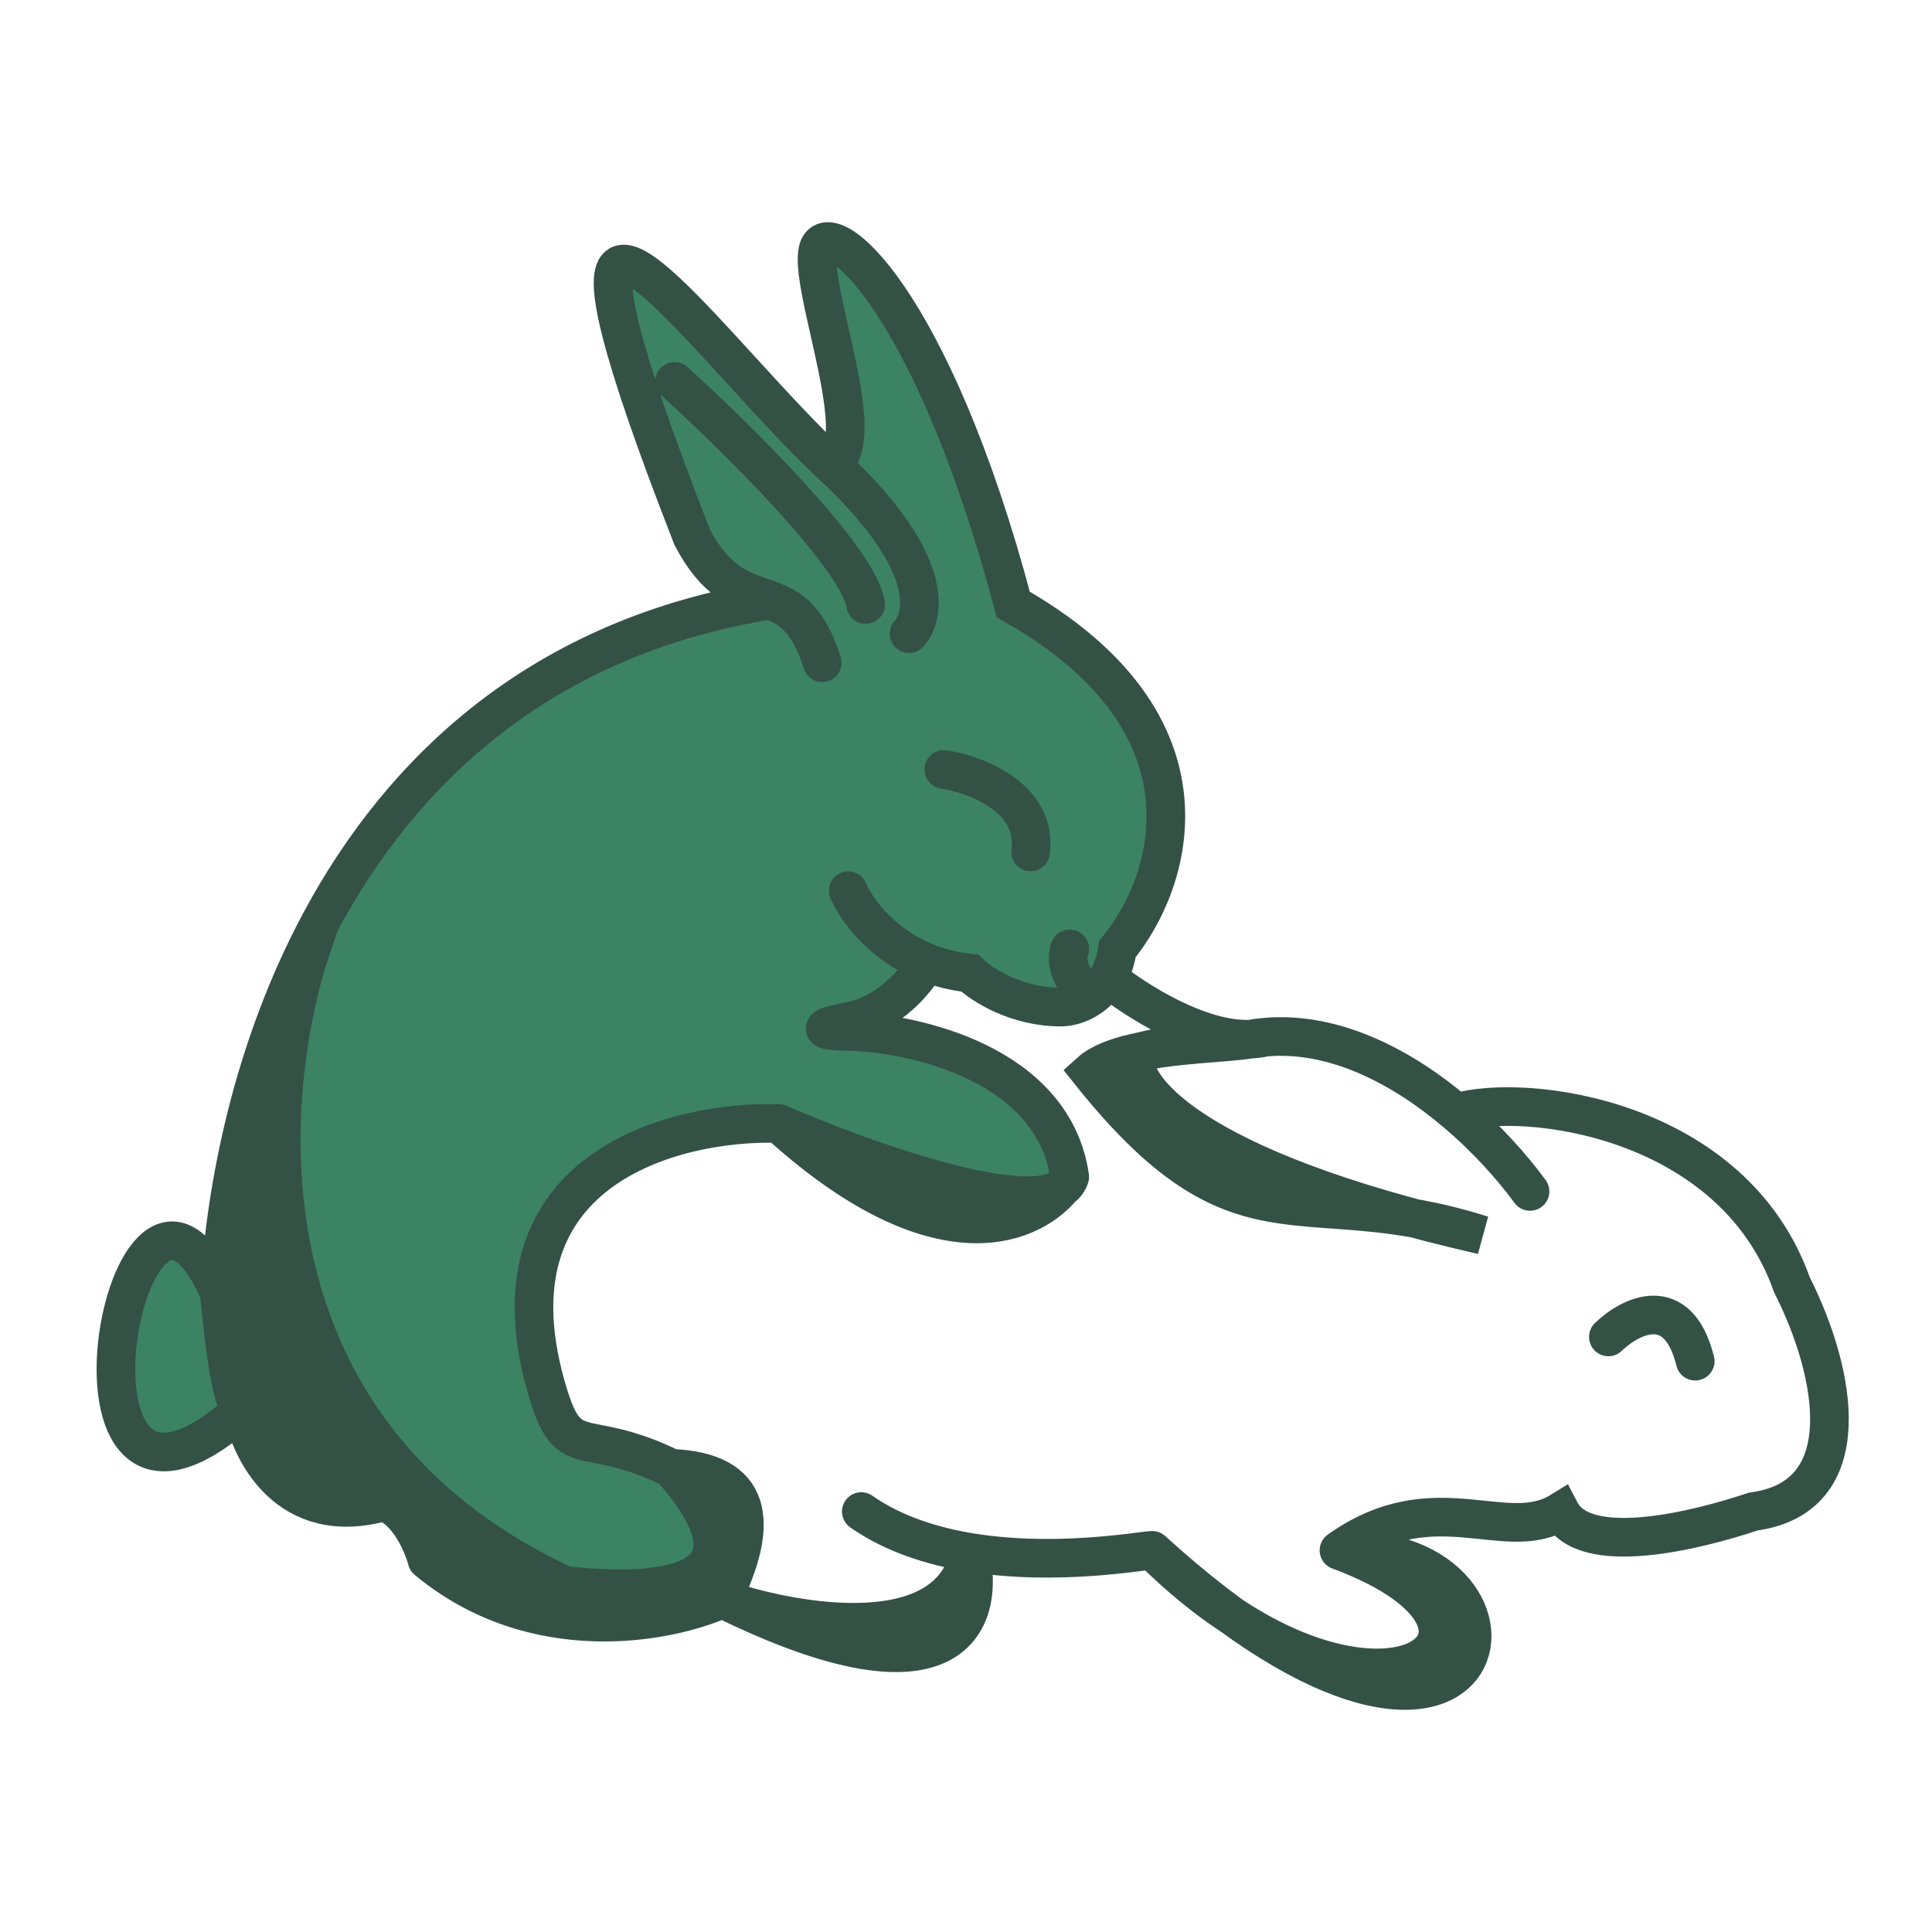
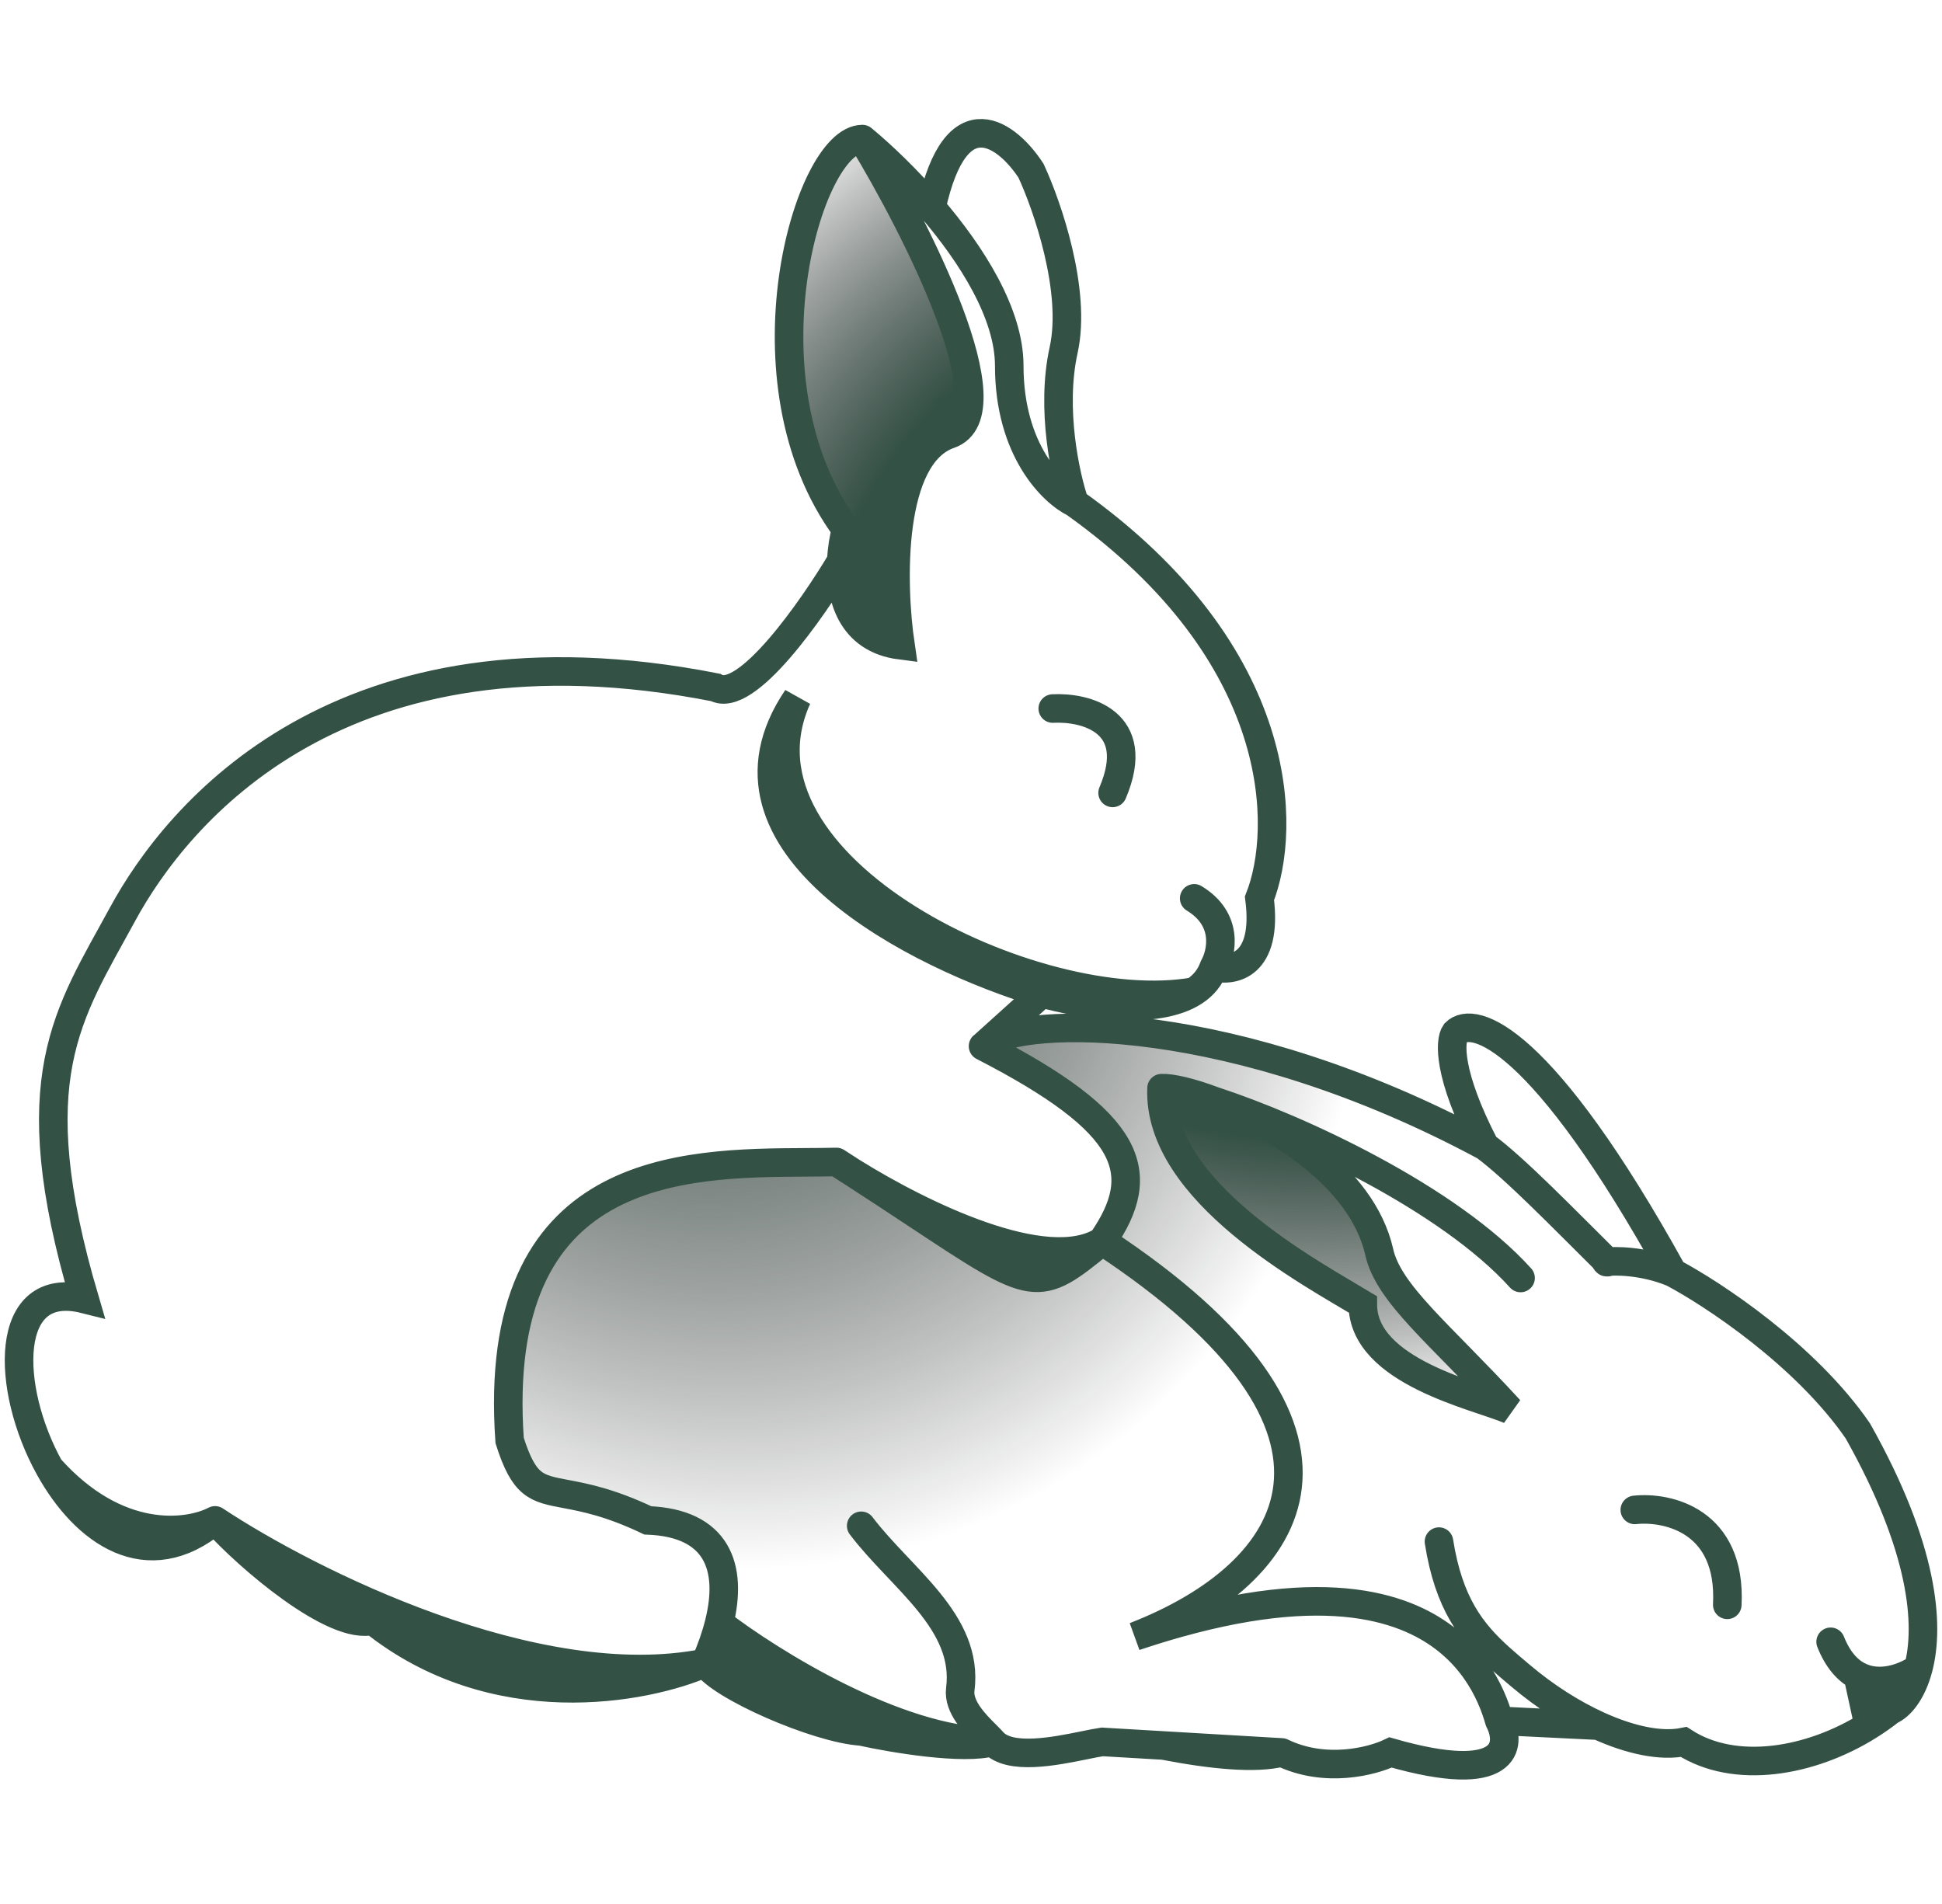
- <svg xmlns="http://www.w3.org/2000/svg" width="200" height="200" viewBox="0 0 200 200" fill="none">
-   <path d="M22.713 133.879C13.191 111.786 3.302 165.513 25.104 145.93C23.987 145.93 23.044 137.896 22.713 133.879Z" fill="#3C8363" />
-   <path fill-rule="evenodd" clip-rule="evenodd" d="M109.839 104.254C105.164 104.254 101.598 101.911 100.399 100.739C98.728 100.562 97.232 100.168 95.904 99.635C95.005 101.342 92.128 104.957 87.812 105.76C83.497 106.564 86.014 106.765 87.812 106.765C94.755 106.932 109.061 110.179 110.738 121.828C110.511 122.202 110.238 122.581 109.92 122.953C105.805 125.985 89.146 120.009 80.62 116.305C69.681 115.97 49.603 121.125 56.795 144.424C58.132 148.755 59.224 148.967 61.931 149.493C63.647 149.826 66.012 150.286 69.5 152C79.655 163.566 70.085 165.366 58.5 164.135C26.538 149.342 26.585 118.09 31.515 100.42C32.053 98.675 32.598 97.025 33.135 95.5C41.575 79.724 56.025 65.931 79.721 62.128C79.421 62.016 79.117 61.912 78.81 61.806C76.514 61.017 74.019 60.159 71.629 55.548C56.12 15.781 65.486 26.03 76.755 38.36C79.857 41.755 83.103 45.307 86.014 48.017C88.686 46.773 87.188 40.142 85.873 34.317C85.064 30.732 84.323 27.453 84.666 25.923C85.565 21.906 96.353 30.442 104.894 62.578C126.831 75.031 121.227 91.534 115.683 98.229C115.5 99.453 115.14 100.444 114.677 101.241C114.157 102.136 113.507 102.787 112.835 103.25C111.747 103.998 110.599 104.254 109.839 104.254Z" fill="#3C8363" />
-   <path d="M39.713 155.471C42.231 156.274 43.759 159.822 44.209 161.496C48.462 162.577 53.657 163.621 58.5 164.135C26.538 149.342 26.585 118.09 31.515 100.42C25.293 120.594 19.991 153.608 39.713 155.471Z" fill="#345146" />
-   <path d="M87.812 92.203C88.629 94.159 91.227 97.758 95.904 99.635M86.014 48.017C99.5 60.57 94.106 65.591 94.106 65.591M86.014 48.017C83.103 45.307 79.857 41.755 76.755 38.36C65.486 26.03 56.12 15.781 71.629 55.548C74.019 60.159 76.514 61.017 78.81 61.806C79.117 61.912 79.421 62.016 79.721 62.128M86.014 48.017C88.686 46.773 87.188 40.142 85.873 34.317C85.064 30.732 84.323 27.453 84.666 25.923C85.565 21.906 96.353 30.442 104.894 62.578C126.831 75.031 121.227 91.534 115.683 98.229C115.5 99.453 115.14 100.444 114.677 101.241M85.115 68.604C83.693 64.065 81.812 62.911 79.721 62.128M97.702 79.65C100.998 80.152 107.412 82.562 106.692 88.186M112.835 103.25C111.747 103.998 110.599 104.254 109.839 104.254C105.164 104.254 101.598 101.911 100.399 100.739C98.728 100.562 97.232 100.168 95.904 99.635M112.835 103.25C111.836 102.413 110.019 100.238 110.738 98.229M112.835 103.25C113.507 102.787 114.157 102.136 114.677 101.241M95.904 99.635C95.005 101.342 92.128 104.957 87.812 105.76C83.497 106.564 86.014 106.765 87.812 106.765C94.755 106.932 109.061 110.179 110.738 121.828M110.738 121.828C110.511 122.202 110.238 122.581 109.92 122.953M110.738 121.828C110.592 122.292 110.313 122.664 109.92 122.953M80.62 116.305C69.681 115.97 49.603 121.125 56.795 144.424C58.132 148.755 59.224 148.967 61.931 149.493C63.647 149.826 66.012 150.286 69.5 152M80.62 116.305C89.146 120.009 105.805 125.985 109.92 122.953M80.62 116.305C96.505 130.722 106.248 127.251 109.92 122.953M69.5 152C77.891 152.335 78.732 157.479 74.776 165.513M69.5 152C79.655 163.566 70.085 165.366 58.5 164.135M74.776 165.513C69.232 168.024 55.357 170.735 44.209 161.496M74.776 165.513C99.23 177.564 102.047 167.327 100.399 160.702M74.776 165.513C82.45 168.144 98.318 170.864 100.399 160.702M44.209 161.496C43.759 159.822 42.231 156.274 39.713 155.471M44.209 161.496C48.462 162.577 53.657 163.621 58.5 164.135M39.713 155.471C29.884 158.247 25.878 150.267 25.104 145.93M39.713 155.471C19.991 153.608 25.293 120.594 31.515 100.42M79.721 62.128C56.025 65.931 41.575 79.724 33.135 95.5M22.713 133.879C13.191 111.786 3.302 165.513 25.104 145.93M22.713 133.879C23.337 122.694 26.217 108.431 33.135 95.5M22.713 133.879C23.044 137.896 23.987 145.93 25.104 145.93M69.831 39.48C76.125 45.171 88.891 57.758 89.61 62.578M158.388 123.335C156.542 120.815 153.908 117.861 150.746 115.18M114.677 101.241C117.562 103.579 124.173 107.771 129.403 107.574M130.967 107.367C138.242 106.728 145.282 110.547 150.746 115.18M130.967 107.367C130.464 107.487 129.94 107.554 129.403 107.574M130.967 107.367C130.446 107.413 129.925 107.481 129.403 107.574M150.746 115.18C157.938 113.044 179.386 115.727 185.5 133C190.145 142.206 192.5 155 181.5 156.475C175.506 158.483 164.052 161.295 161.534 156.475C155.84 159.99 148.498 153.462 138.609 160.492M166.5 138.398C168.748 136.222 173.692 133.678 175.49 140.909M138.609 160.492C161.984 159.487 155.69 193.632 119.279 160.492M138.609 160.492C161.534 169 142 183 119.279 160.492M119.279 160.492C118.343 160.492 109.394 162.185 100.399 160.702M89.161 156.475C92.461 158.779 96.435 160.049 100.399 160.702M129.403 107.574C127.071 107.987 121.675 108.035 117.455 109M33.135 95.5C32.598 97.025 32.053 98.675 31.515 100.42M33.135 95.5C32.563 96.98 32.014 98.63 31.515 100.42M58.5 164.135C26.538 149.342 26.585 118.09 31.515 100.42M117.455 109C115.541 109.438 113.869 110.065 112.835 111C128.556 130.71 134.563 121.828 153.443 127.854C122.997 120.937 116.766 112.403 117.455 109Z" stroke="#345146" stroke-width="4" stroke-linecap="round" />
+ <svg xmlns="http://www.w3.org/2000/svg" width="204" height="200" viewBox="0 0 204 200" fill="none">
+   <path d="M39.158 170.224C51.898 180.459 67.755 177.455 74.091 174.674C56.321 178.234 32.354 166.178 22.592 159.706C26.021 163.55 35.158 171.379 39.158 170.224Z" fill="#345146" />
+   <path d="M90.465 181.874C93.823 182.613 101.195 183.86 104.295 182.974C94.238 182.923 80.939 174.629 75.546 170.489C75.213 171.827 74.724 173.234 74.091 174.674C75.52 177.071 85.83 181.58 90.465 181.874Z" fill="#345146" />
+   <path d="M198.586 179.659C199.561 179.254 200.831 177.827 201.514 175.228C200.086 176.224 197.434 177.236 195.158 176.025L196.3 181.269C197.096 180.772 197.861 180.233 198.586 179.659Z" fill="#345146" />
+   <path d="M5.194 154.182C8.916 160.905 15.471 165.628 22.592 159.706C19.755 161.187 12.303 162.157 5.194 154.182Z" fill="#345146" />
+   <path d="M83.733 73.319C73.219 88.827 96.495 100.458 109.446 104.335C113.626 105.525 121.496 106.738 125.446 104.154C108.875 107.104 75.733 91.042 83.733 73.319Z" fill="#345146" />
+   <path d="M96.365 127.61C108.794 135.833 108.978 135.955 115.787 130.366C109.886 134.043 96.773 127.641 89.561 123.148C92.174 124.838 94.416 126.321 96.359 127.607L96.365 127.61Z" fill="#345146" />
+   <path d="M143.159 137.012C143.159 144.101 155.159 146.612 158.587 148.089C151.273 140.114 145.826 135.904 144.874 131.474C143.041 123.51 133.843 118.027 127.514 115.643C125.086 114.851 123.155 114.383 122.017 114.304C121.56 125.169 137.826 133.785 143.159 137.012Z" fill="url(#paint0_radial_103_13)" />
+   <path d="M90.59 14.611C84.876 14.611 77.448 40.088 88.876 55.596C88.63 56.516 88.431 57.678 88.377 58.919C88.216 62.66 89.379 67.115 94.59 67.781C93.637 61.319 93.333 47.842 99.732 45.627C106.132 43.411 96.304 24.026 90.59 14.611Z" fill="url(#paint1_radial_103_13)" />
+   <path d="M53.534 151.314C55.062 156.111 56.31 156.346 59.404 156.929C61.365 157.298 64.067 157.807 68.053 159.706C75.3 159.986 77.018 164.574 75.546 170.489C80.939 174.629 94.238 182.923 104.295 182.974C106.05 184.928 110.828 183.956 113.949 183.32C114.669 183.173 115.301 183.045 115.787 182.974L122.209 183.351L134.644 184.082C139.215 186.297 144.167 185.005 146.072 184.082C158.414 187.626 158.833 183.343 157.5 180.759C156.643 177.714 154.502 173.009 148.865 170.308C147.261 169.54 145.373 168.933 143.151 168.574C138.395 167.805 132.107 168.166 123.787 170.489C122.327 170.896 120.804 171.364 119.216 171.897C136.294 165.259 146.072 150.305 115.787 130.366C108.978 135.955 108.794 135.833 96.365 127.61L96.359 127.607C94.416 126.321 92.174 124.838 89.561 123.148C88.953 122.769 88.386 122.403 87.869 122.058C86.873 122.082 85.805 122.088 84.684 122.094C71.672 122.166 51.499 122.277 53.534 151.314Z" fill="url(#paint2_radial_103_13)" />
+   <path fill-rule="evenodd" clip-rule="evenodd" d="M195.158 150.305C189.672 142.329 179.92 135.904 175.73 133.689C172.526 132.358 169.435 132.449 168.828 132.537L168.873 132.581C168.68 132.581 168.678 132.559 168.828 132.537C164.268 128.022 159.128 122.711 155.985 120.397C129.698 106.276 107.556 106.639 103.492 109.701L103.273 109.899C118.962 117.965 120.761 123.167 115.787 130.366C146.072 150.305 136.294 165.259 119.216 171.897C120.804 171.364 122.327 170.896 123.787 170.489C132.107 168.166 138.395 167.805 143.151 168.574C145.373 168.933 147.261 169.54 148.865 170.308C154.502 173.009 156.643 177.714 157.5 180.759L167.906 181.269C171.269 182.795 174.474 183.471 176.873 182.982C182.263 186.465 190.191 185.085 196.3 181.269L195.158 176.025C197.434 177.236 200.086 176.224 201.514 175.228C202.7 170.717 202.118 162.673 195.158 150.305ZM158.587 148.089C155.159 146.612 143.159 144.101 143.159 137.012C137.826 133.785 121.56 125.169 122.017 114.304C123.004 114.252 125.039 114.711 127.514 115.643C133.843 118.027 143.041 123.51 144.874 131.474C145.826 135.904 151.273 140.114 158.587 148.089Z" fill="url(#paint3_radial_103_13)" />
+   <path d="M74.091 174.674C67.755 177.455 51.898 180.459 39.158 170.224C35.158 171.379 26.021 163.55 22.592 159.706M74.091 174.674C75.52 177.071 85.83 181.58 90.465 181.874C93.823 182.613 101.195 183.86 104.295 182.974M74.091 174.674C56.321 178.234 32.354 166.178 22.592 159.706M74.091 174.674C74.724 173.234 75.213 171.827 75.546 170.489M22.592 159.706C15.471 165.628 8.916 160.905 5.194 154.182M22.592 159.706C19.755 161.187 12.303 162.157 5.194 154.182M155.985 120.397C152.074 112.864 152.281 109.323 152.873 108.493C154.778 106.553 162.016 108.876 175.73 133.689M155.985 120.397C159.128 122.711 164.268 128.022 168.828 132.537M155.985 120.397C129.698 106.276 107.556 106.639 103.492 109.701M159.73 134.243C152.178 125.877 136.468 118.562 127.514 115.643M175.73 133.689C179.92 135.904 189.672 142.329 195.158 150.305C202.118 162.673 202.7 170.717 201.514 175.228M175.73 133.689C172.526 132.358 169.435 132.449 168.828 132.537M122.017 114.304C121.56 125.169 137.826 133.785 143.159 137.012C143.159 144.101 155.159 146.612 158.587 148.089C151.273 140.114 145.826 135.904 144.874 131.474C143.041 123.51 133.843 118.027 127.514 115.643M122.017 114.304C123.004 114.252 125.039 114.711 127.514 115.643M122.017 114.304C123.155 114.383 125.086 114.851 127.514 115.643M171.73 158.605C175.158 158.235 181.901 159.712 181.444 168.574M151.159 161.935C152.183 168.46 154.606 171.49 157.508 174.112C158.224 174.759 158.97 175.381 159.73 176.025C162.328 178.223 165.169 180.027 167.906 181.269M168.873 132.581C168.858 132.567 168.843 132.552 168.828 132.537M168.873 132.581C168.68 132.581 168.678 132.559 168.828 132.537M168.873 132.581L168.828 132.537M157.5 180.759C158.833 183.343 158.414 187.626 146.072 184.082C144.167 185.005 139.215 186.297 134.644 184.082M157.5 180.759L167.906 181.269M157.5 180.759C156.643 177.714 154.502 173.009 148.865 170.308C147.261 169.54 145.373 168.933 143.151 168.574C138.395 167.805 132.107 168.166 123.787 170.489C122.327 170.896 120.804 171.364 119.216 171.897C136.294 165.259 146.072 150.305 115.787 130.366M134.644 184.082L122.209 183.351M134.644 184.082C131.916 184.79 127.302 184.337 122.209 183.351M90.465 160.274C94.655 165.812 101.789 170.354 100.875 177.443C100.636 179.3 102.428 181.085 103.633 182.285C103.893 182.544 104.116 182.775 104.295 182.974M104.295 182.974C94.238 182.923 80.939 174.629 75.546 170.489M104.295 182.974C106.05 184.928 110.828 183.956 113.949 183.32C114.669 183.173 115.301 183.045 115.787 182.974L122.209 183.351M201.514 175.228C200.831 177.827 199.561 179.254 198.586 179.659C197.861 180.233 197.096 180.772 196.3 181.269M201.514 175.228C200.086 176.224 197.434 177.236 195.158 176.025M192.301 172.459C193.045 174.335 194.058 175.44 195.158 176.025M195.158 176.025L196.3 181.269M196.3 181.269C190.191 185.085 182.263 186.465 176.873 182.982C174.474 183.471 171.269 182.795 167.906 181.269M87.869 122.058C86.873 122.082 85.805 122.088 84.684 122.094C71.672 122.166 51.499 122.277 53.534 151.314C55.062 156.111 56.31 156.346 59.404 156.929C61.365 157.298 64.067 157.807 68.053 159.706C75.3 159.986 77.018 164.574 75.546 170.489M87.869 122.058C88.386 122.403 88.953 122.769 89.561 123.148M87.869 122.058C88.45 122.43 89.014 122.794 89.561 123.148M115.787 130.366C108.978 135.955 108.794 135.833 96.365 127.61L96.359 127.607C94.416 126.321 92.174 124.838 89.561 123.148M115.787 130.366C120.761 123.167 118.962 117.965 103.273 109.899M115.787 130.366C109.886 134.043 96.773 127.641 89.561 123.148M103.264 109.894C103.227 109.929 103.193 109.964 103.161 109.999L103.273 109.899M103.264 109.894C103.267 109.895 103.27 109.897 103.273 109.899M103.264 109.894C103.332 109.829 103.408 109.764 103.492 109.701M109.446 104.335C96.495 100.458 73.219 88.827 83.733 73.319C75.733 91.042 108.875 107.104 125.446 104.154M109.446 104.335C113.626 105.525 121.496 106.738 125.446 104.154M109.446 104.335L103.492 109.701M127.514 101.566C129.491 102.119 133.217 101.455 132.303 94.365C135.16 87.165 135.274 68.778 112.875 52.827M127.514 101.566C128.348 100.089 129.103 96.581 125.446 94.365M127.514 101.566C127.124 102.686 126.399 103.531 125.446 104.154M112.875 52.827C110.589 51.719 106.018 47.288 106.018 38.426C106.018 32.938 102.073 26.742 97.848 21.811M112.875 52.827C111.922 50.057 110.361 42.968 111.732 36.765C113.103 30.562 110.018 21.626 108.304 17.934C105.904 14.242 100.454 9.848 97.848 21.811M90.59 14.611C84.876 14.611 77.448 40.088 88.876 55.596C88.63 56.516 88.431 57.678 88.377 58.919M90.59 14.611C96.304 24.026 106.132 43.411 99.732 45.627C93.333 47.842 93.637 61.319 94.59 67.781C89.379 67.115 88.216 62.66 88.377 58.919M90.59 14.611C92.548 16.227 95.251 18.78 97.848 21.811M110.589 74.427C114.018 74.242 120.075 75.756 116.875 83.288M88.377 58.919C85.305 64.088 78.362 73.984 75.162 72.211C35.735 64.457 18.592 85.504 12.878 96.027C7.164 106.55 2.022 113.196 8.879 136.458C0.317 134.307 0.554 145.799 5.194 154.182M103.492 109.701L103.273 109.899" stroke="#345146" stroke-width="3" stroke-linecap="round" />
+   <defs>
+     <radialGradient id="paint0_radial_103_13" cx="0" cy="0" r="1" gradientUnits="userSpaceOnUse" gradientTransform="translate(136.874 73.3192) rotate(-88.8131) scale(136.888 150.268)">
+       <stop offset="0.339" stop-color="#345146" />
+       <stop offset="0.552" stop-opacity="0" />
+     </radialGradient>
+     <radialGradient id="paint1_radial_103_13" cx="0" cy="0" r="1" gradientUnits="userSpaceOnUse" gradientTransform="translate(136.874 73.3192) rotate(-88.8131) scale(136.888 150.268)">
+       <stop offset="0.339" stop-color="#345146" />
+       <stop offset="0.552" stop-opacity="0" />
+     </radialGradient>
+     <radialGradient id="paint2_radial_103_13" cx="0" cy="0" r="1" gradientUnits="userSpaceOnUse" gradientTransform="translate(69 82) rotate(-27.0797) scale(149.375 174.271)">
+       <stop offset="0.078" stop-color="#345146" />
+       <stop offset="0.488" stop-opacity="0" />
+     </radialGradient>
+     <radialGradient id="paint3_radial_103_13" cx="0" cy="0" r="1" gradientUnits="userSpaceOnUse" gradientTransform="translate(69 82) rotate(-27.0797) scale(149.375 174.271)">
+       <stop offset="0.078" stop-color="#345146" />
+       <stop offset="0.488" stop-opacity="0" />
+     </radialGradient>
+   </defs>
</svg>
